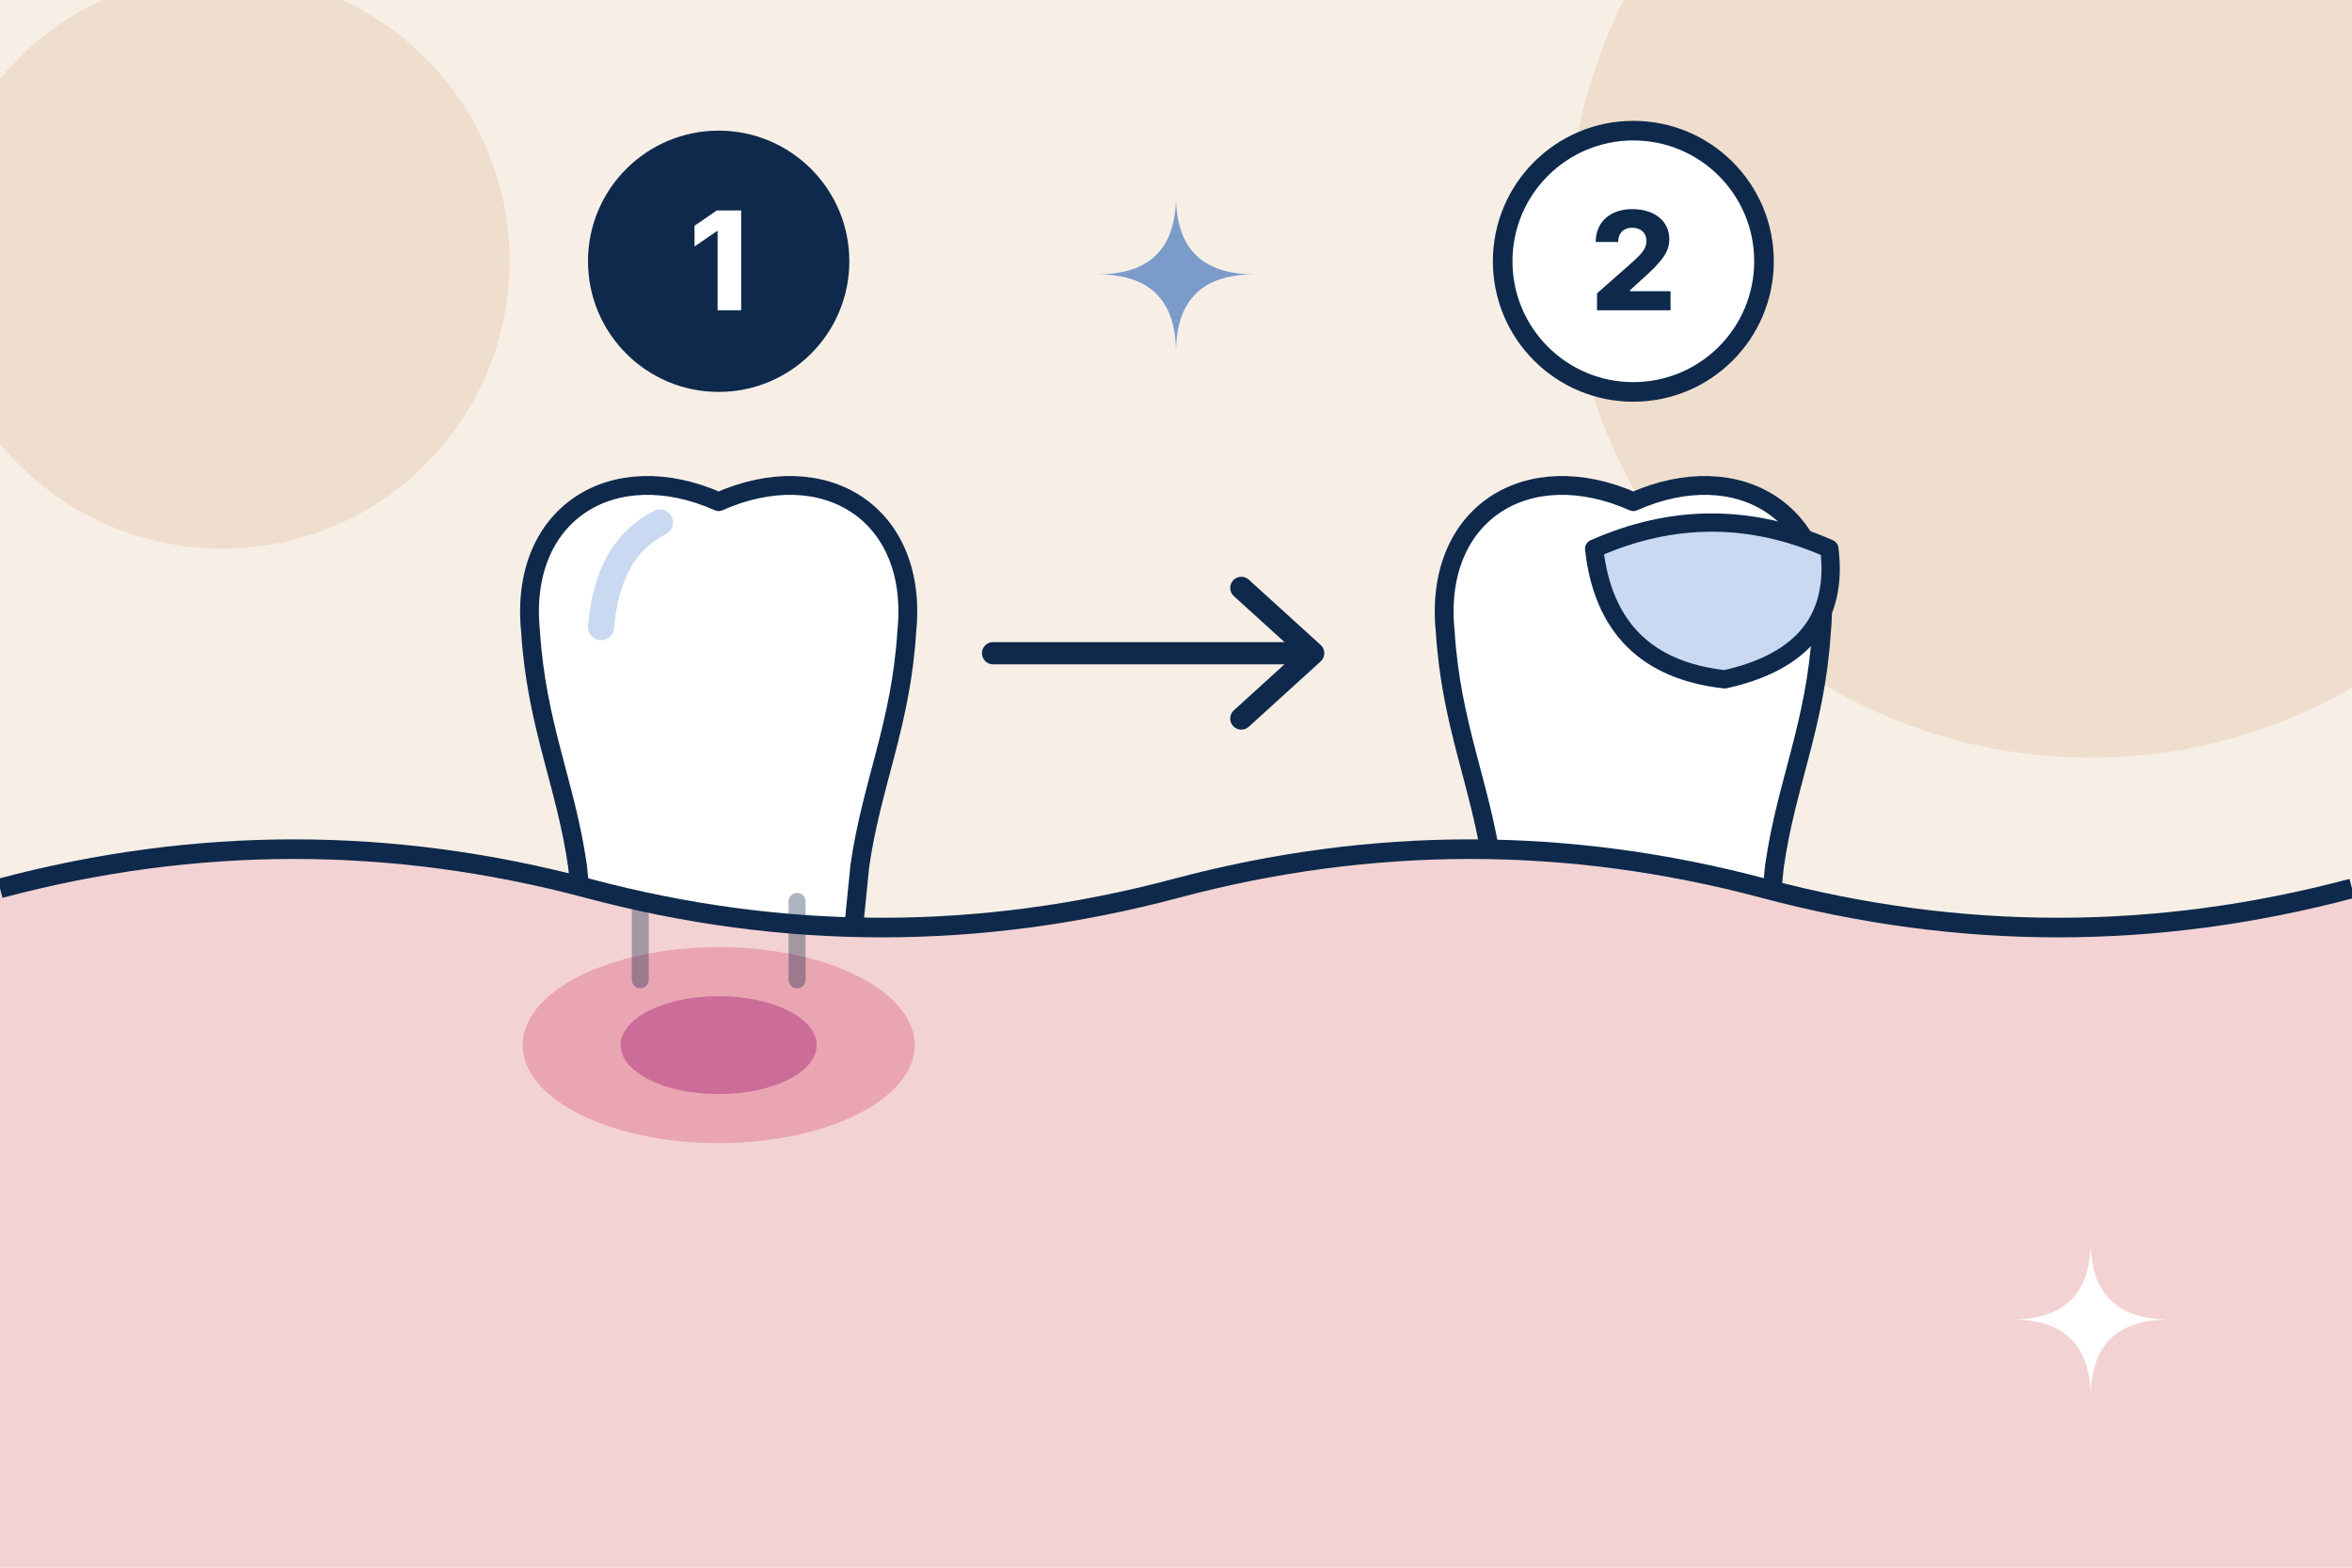
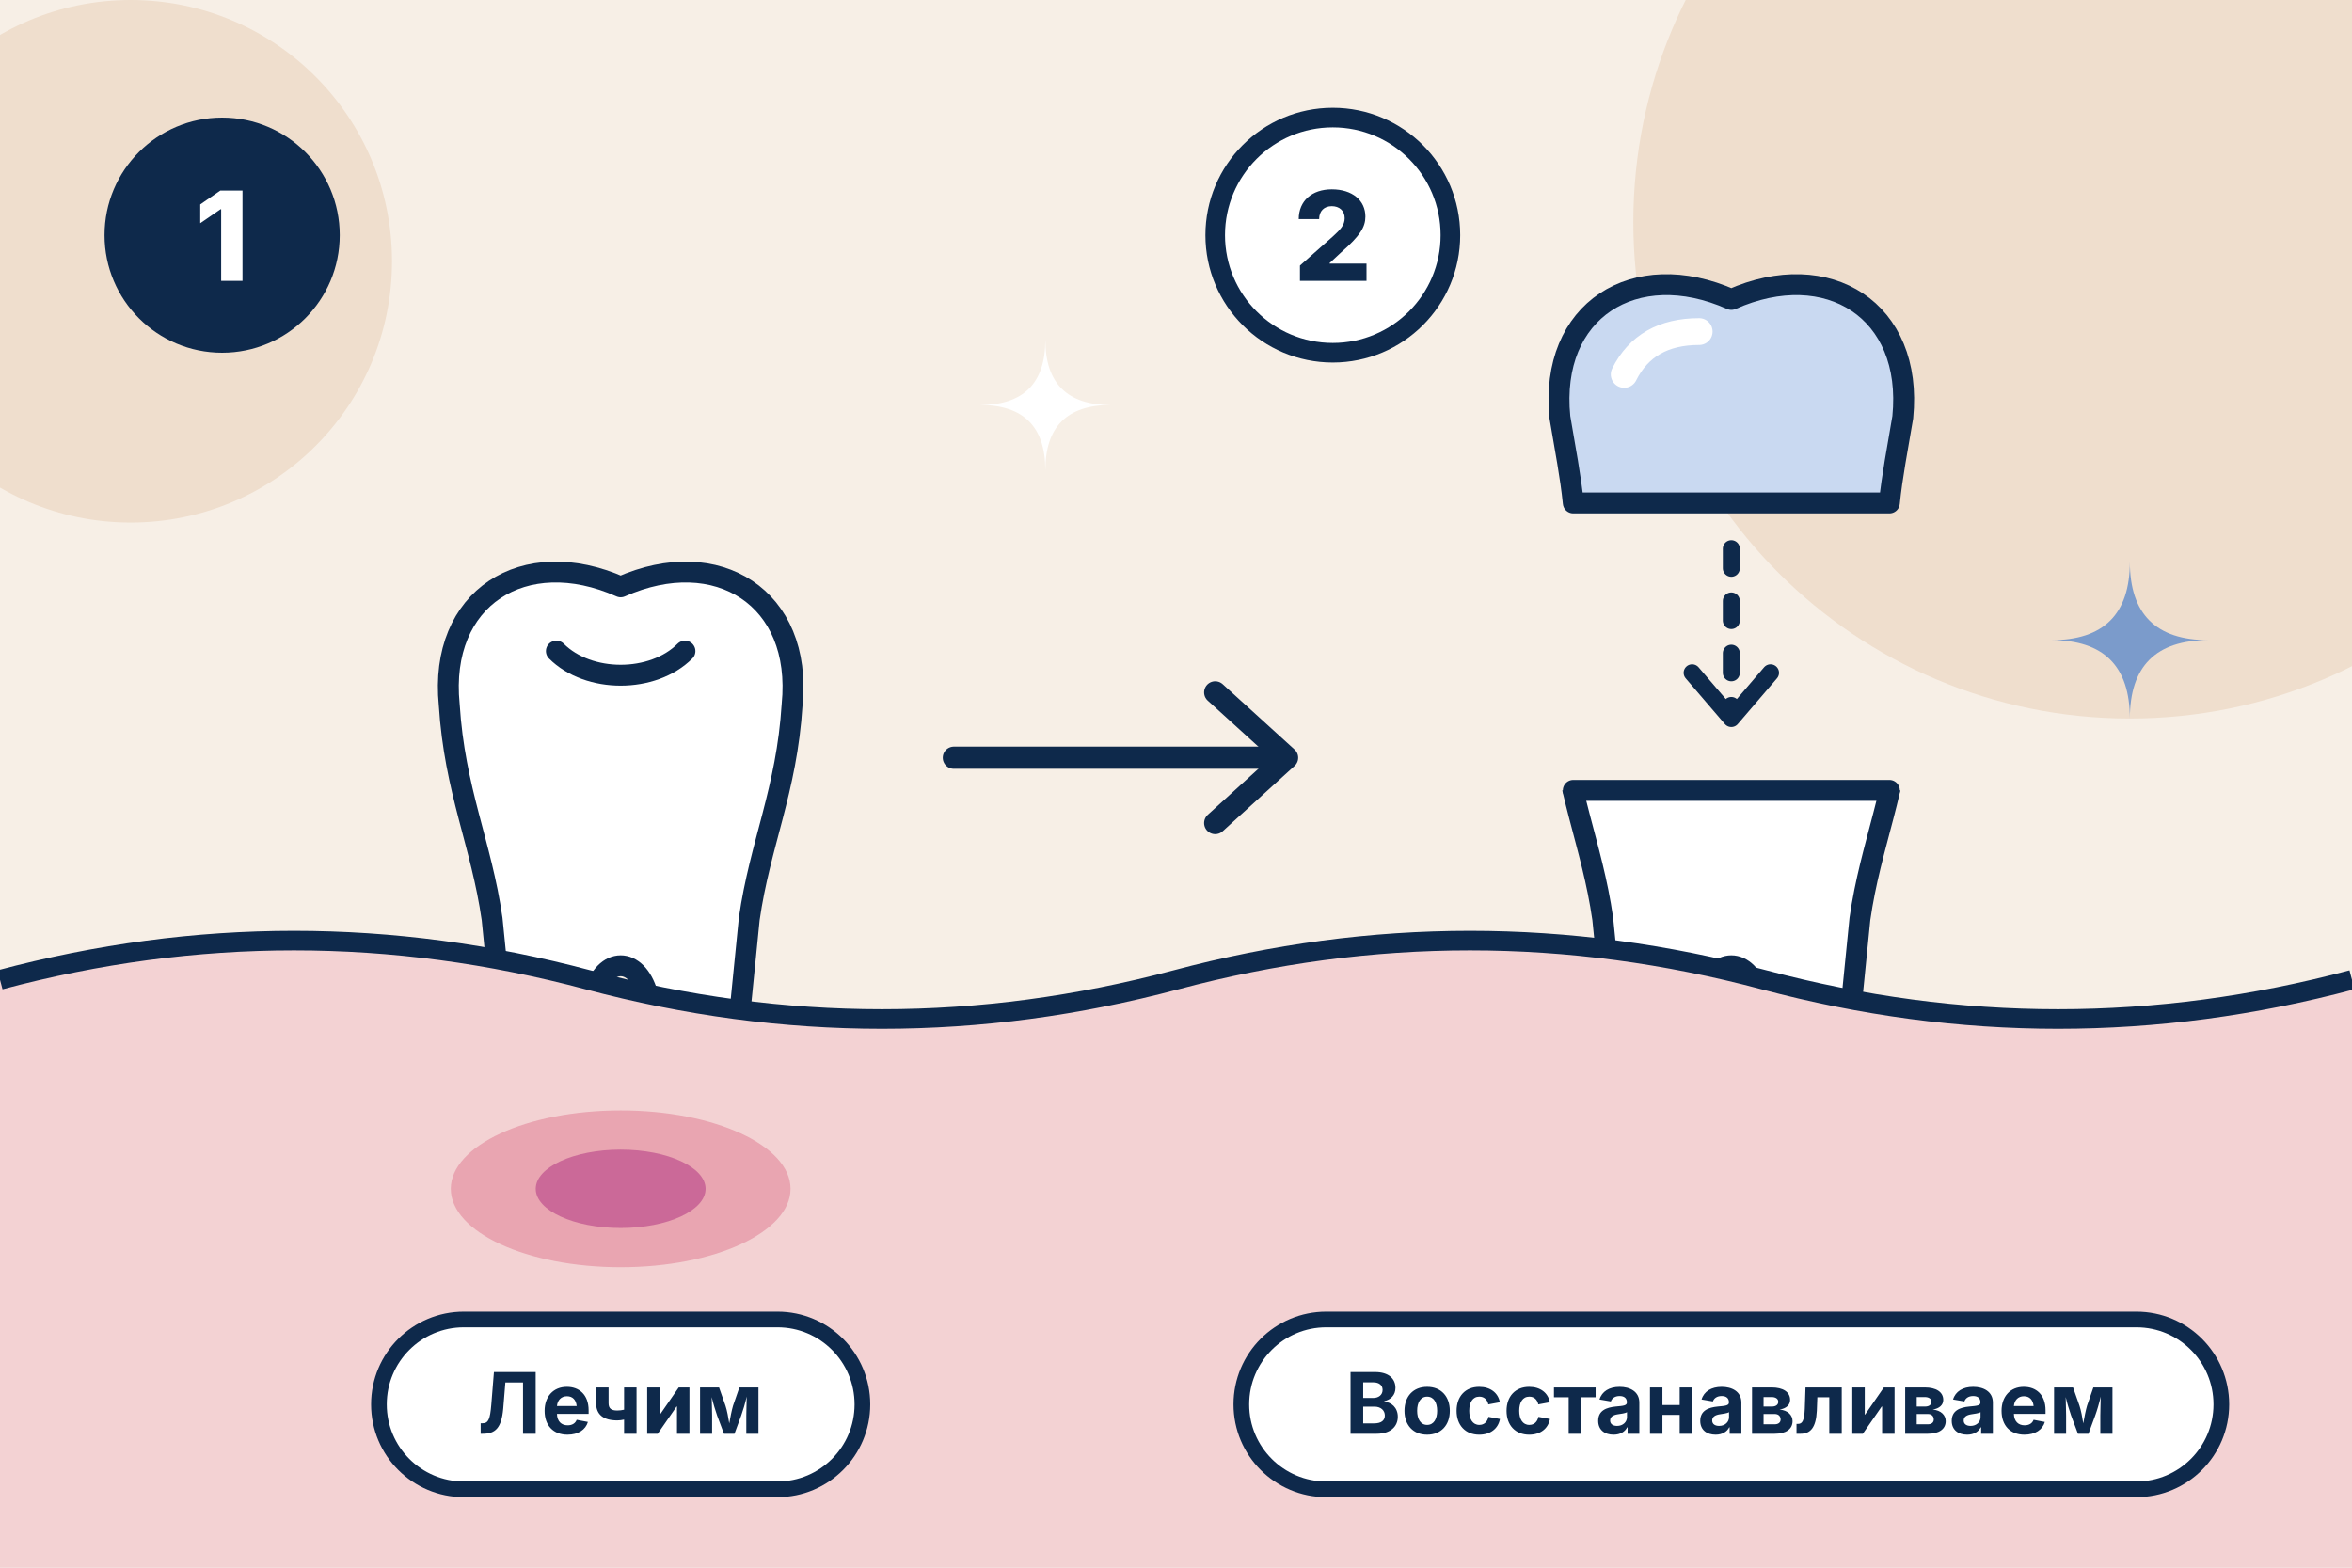
<svg xmlns="http://www.w3.org/2000/svg" viewBox="0 0 360 240" width="360" height="240">
  <defs>
    <path id="sf-t" d="M18 34C16 14 32 4 50 12C68 4 84 14 82 34C81 50 76 60 74 74L69 124C68 133 59 133 58 124L55 88C53 81 47 81 45 88L42 124C41 133 32 133 31 124L26 74C24 60 19 50 18 34Z" />
+     <clipPath id="sf-stump">
+       <rect x="0" y="50" width="100" height="100" />
+     </clipPath>
  </defs>
  <rect width="360" height="240" fill="#F7EFE6" />
-   <circle cx="320" cy="36" r="80" fill="#EFDECD" />
-   <circle cx="34" cy="40" r="44" fill="#EFDECD" />
-   <g fill="#FFFFFF" stroke="#0E294B" stroke-width="3.2" stroke-linejoin="round">
-     <use href="#sf-t" transform="translate(65 66) scale(.9)" />
-     <use href="#sf-t" transform="translate(205 66) scale(.9)" />
+   <circle cx="326" cy="34" r="76" fill="#EFDECD" />
+   <circle cx="20" cy="40" r="40" fill="#EFDECD" />
+   <g transform="translate(54 80) scale(.82)">
+     <use href="#sf-t" fill="#FFFFFF" stroke="#0E294B" stroke-width="3.9" stroke-linejoin="round" />
+     <path d="M38 24C44 30 56 30 62 24" fill="none" stroke="#0E294B" stroke-width="3.9" stroke-linecap="round" />
  </g>
-   <path d="M244 84Q262 76 280 84Q282 100 264 104Q246 102 244 84Z" fill="#C9D9F1" stroke="#0E294B" stroke-width="2.8" stroke-linejoin="round" />
-   <g fill="none" stroke="#C9D9F1" stroke-width="4" stroke-linecap="round">
-     <path d="M92 96Q93 84 101 80" />
+   <g transform="translate(224 80) scale(.82)">
+     <use href="#sf-t" clip-path="url(#sf-stump)" fill="#FFFFFF" stroke="#0E294B" stroke-width="3.9" stroke-linejoin="round" />
+     <path d="M20.5 50H79.5" stroke="#0E294B" stroke-width="3.9" stroke-linecap="round" />
  </g>
-   <path d="M0 136Q45 124 90 136T180 136T270 136T360 136V240H0Z" fill="#F3D2D3" />
-   <path d="M0 136Q45 124 90 136T180 136T270 136T360 136" fill="none" stroke="#0E294B" stroke-width="3" />
-   <ellipse cx="110" cy="160" rx="30" ry="15" fill="#E07F95" opacity=".55" />
-   <ellipse cx="110" cy="160" rx="15" ry="7.5" fill="#C35A92" opacity=".75" />
-   <path d="M98 138V150M122 138V150" stroke="#0E294B" stroke-width="2.6" stroke-linecap="round" opacity=".35" />
-   <path d="M152 100H200" stroke="#0E294B" stroke-width="3.4" stroke-linecap="round" />
-   <path d="M190 90L201 100L190 110" fill="none" stroke="#0E294B" stroke-width="3.4" stroke-linecap="round" stroke-linejoin="round" />
-   <circle cx="110" cy="40" r="20" fill="#0E294B" />
-   <text x="110" y="47.5" text-anchor="middle" font-family="Inter, Arial, sans-serif" font-size="21" font-weight="800" fill="#FFFFFF">1</text>
-   <circle cx="250" cy="40" r="20" fill="#FFFFFF" stroke="#0E294B" stroke-width="3" />
-   <text x="250" y="47.5" text-anchor="middle" font-family="Inter, Arial, sans-serif" font-size="21" font-weight="800" fill="#0E294B">2</text>
-   <path d="M180 30Q180 42 192 42Q180 42 180 54Q180 42 168 42Q180 42 180 30Z" fill="#7B9BCB" />
-   <path d="M320 190Q320 202 332 202Q320 202 320 214Q320 202 308 202Q320 202 320 190Z" fill="#FFFFFF" />
+   <path d="M0 150Q45 138 90 150T180 150T270 150T360 150V240H0Z" fill="#F3D2D3" />
+   <path d="M0 150Q45 138 90 150T180 150T270 150T360 150" fill="none" stroke="#0E294B" stroke-width="3" />
+   <ellipse cx="95" cy="182" rx="26" ry="12" fill="#E07F95" opacity=".55" />
+   <ellipse cx="95" cy="182" rx="13" ry="6" fill="#C35A92" opacity=".8" />
+   <g transform="translate(224 36) scale(.82)">
+     <path d="M18 34C16 14 32 4 50 12C68 4 84 14 82 34C81 40 80 45 79.5 50H20.5C20 45 19 40 18 34Z" fill="#C9D9F1" stroke="#0E294B" stroke-width="3.9" stroke-linejoin="round" />
+     <path d="M30 26Q34 18 44 18" fill="none" stroke="#FFFFFF" stroke-width="5" stroke-linecap="round" />
+   </g>
+   <path d="M265 84V108" stroke="#0E294B" stroke-width="2.6" stroke-linecap="round" stroke-dasharray="3 5" />
+   <path d="M259 103L265 110L271 103" fill="none" stroke="#0E294B" stroke-width="2.6" stroke-linecap="round" stroke-linejoin="round" />
+   <path d="M146 116H196" stroke="#0E294B" stroke-width="3.4" stroke-linecap="round" />
+   <path d="M186 106L197 116L186 126" fill="none" stroke="#0E294B" stroke-width="3.4" stroke-linecap="round" stroke-linejoin="round" />
+   <circle cx="34" cy="36" r="18" fill="#0E294B" />
+   <text x="34" y="43" text-anchor="middle" font-family="Inter, Arial, sans-serif" font-size="19" font-weight="800" fill="#FFFFFF">1</text>
+   <circle cx="204" cy="36" r="18" fill="#FFFFFF" stroke="#0E294B" stroke-width="3" />
+   <text x="204" y="43" text-anchor="middle" font-family="Inter, Arial, sans-serif" font-size="19" font-weight="800" fill="#0E294B">2</text>
+   <rect x="58" y="202" width="74" height="26" rx="13" fill="#FFFFFF" stroke="#0E294B" stroke-width="2.4" />
+   <text x="95" y="219.5" text-anchor="middle" font-family="Inter, Arial, sans-serif" font-size="13" font-weight="700" fill="#0E294B">Лечим</text>
+   <rect x="190" y="202" width="150" height="26" rx="13" fill="#FFFFFF" stroke="#0E294B" stroke-width="2.4" />
+   <text x="265" y="219.5" text-anchor="middle" font-family="Inter, Arial, sans-serif" font-size="13" font-weight="700" fill="#0E294B">Восстанавливаем</text>
+   <path d="M326 86Q326 98 338 98Q326 98 326 110Q326 98 314 98Q326 98 326 86Z" fill="#7B9BCB" />
+   <path d="M160 52Q160 62 170 62Q160 62 160 72Q160 62 150 62Q160 62 160 52Z" fill="#FFFFFF" />
</svg>
